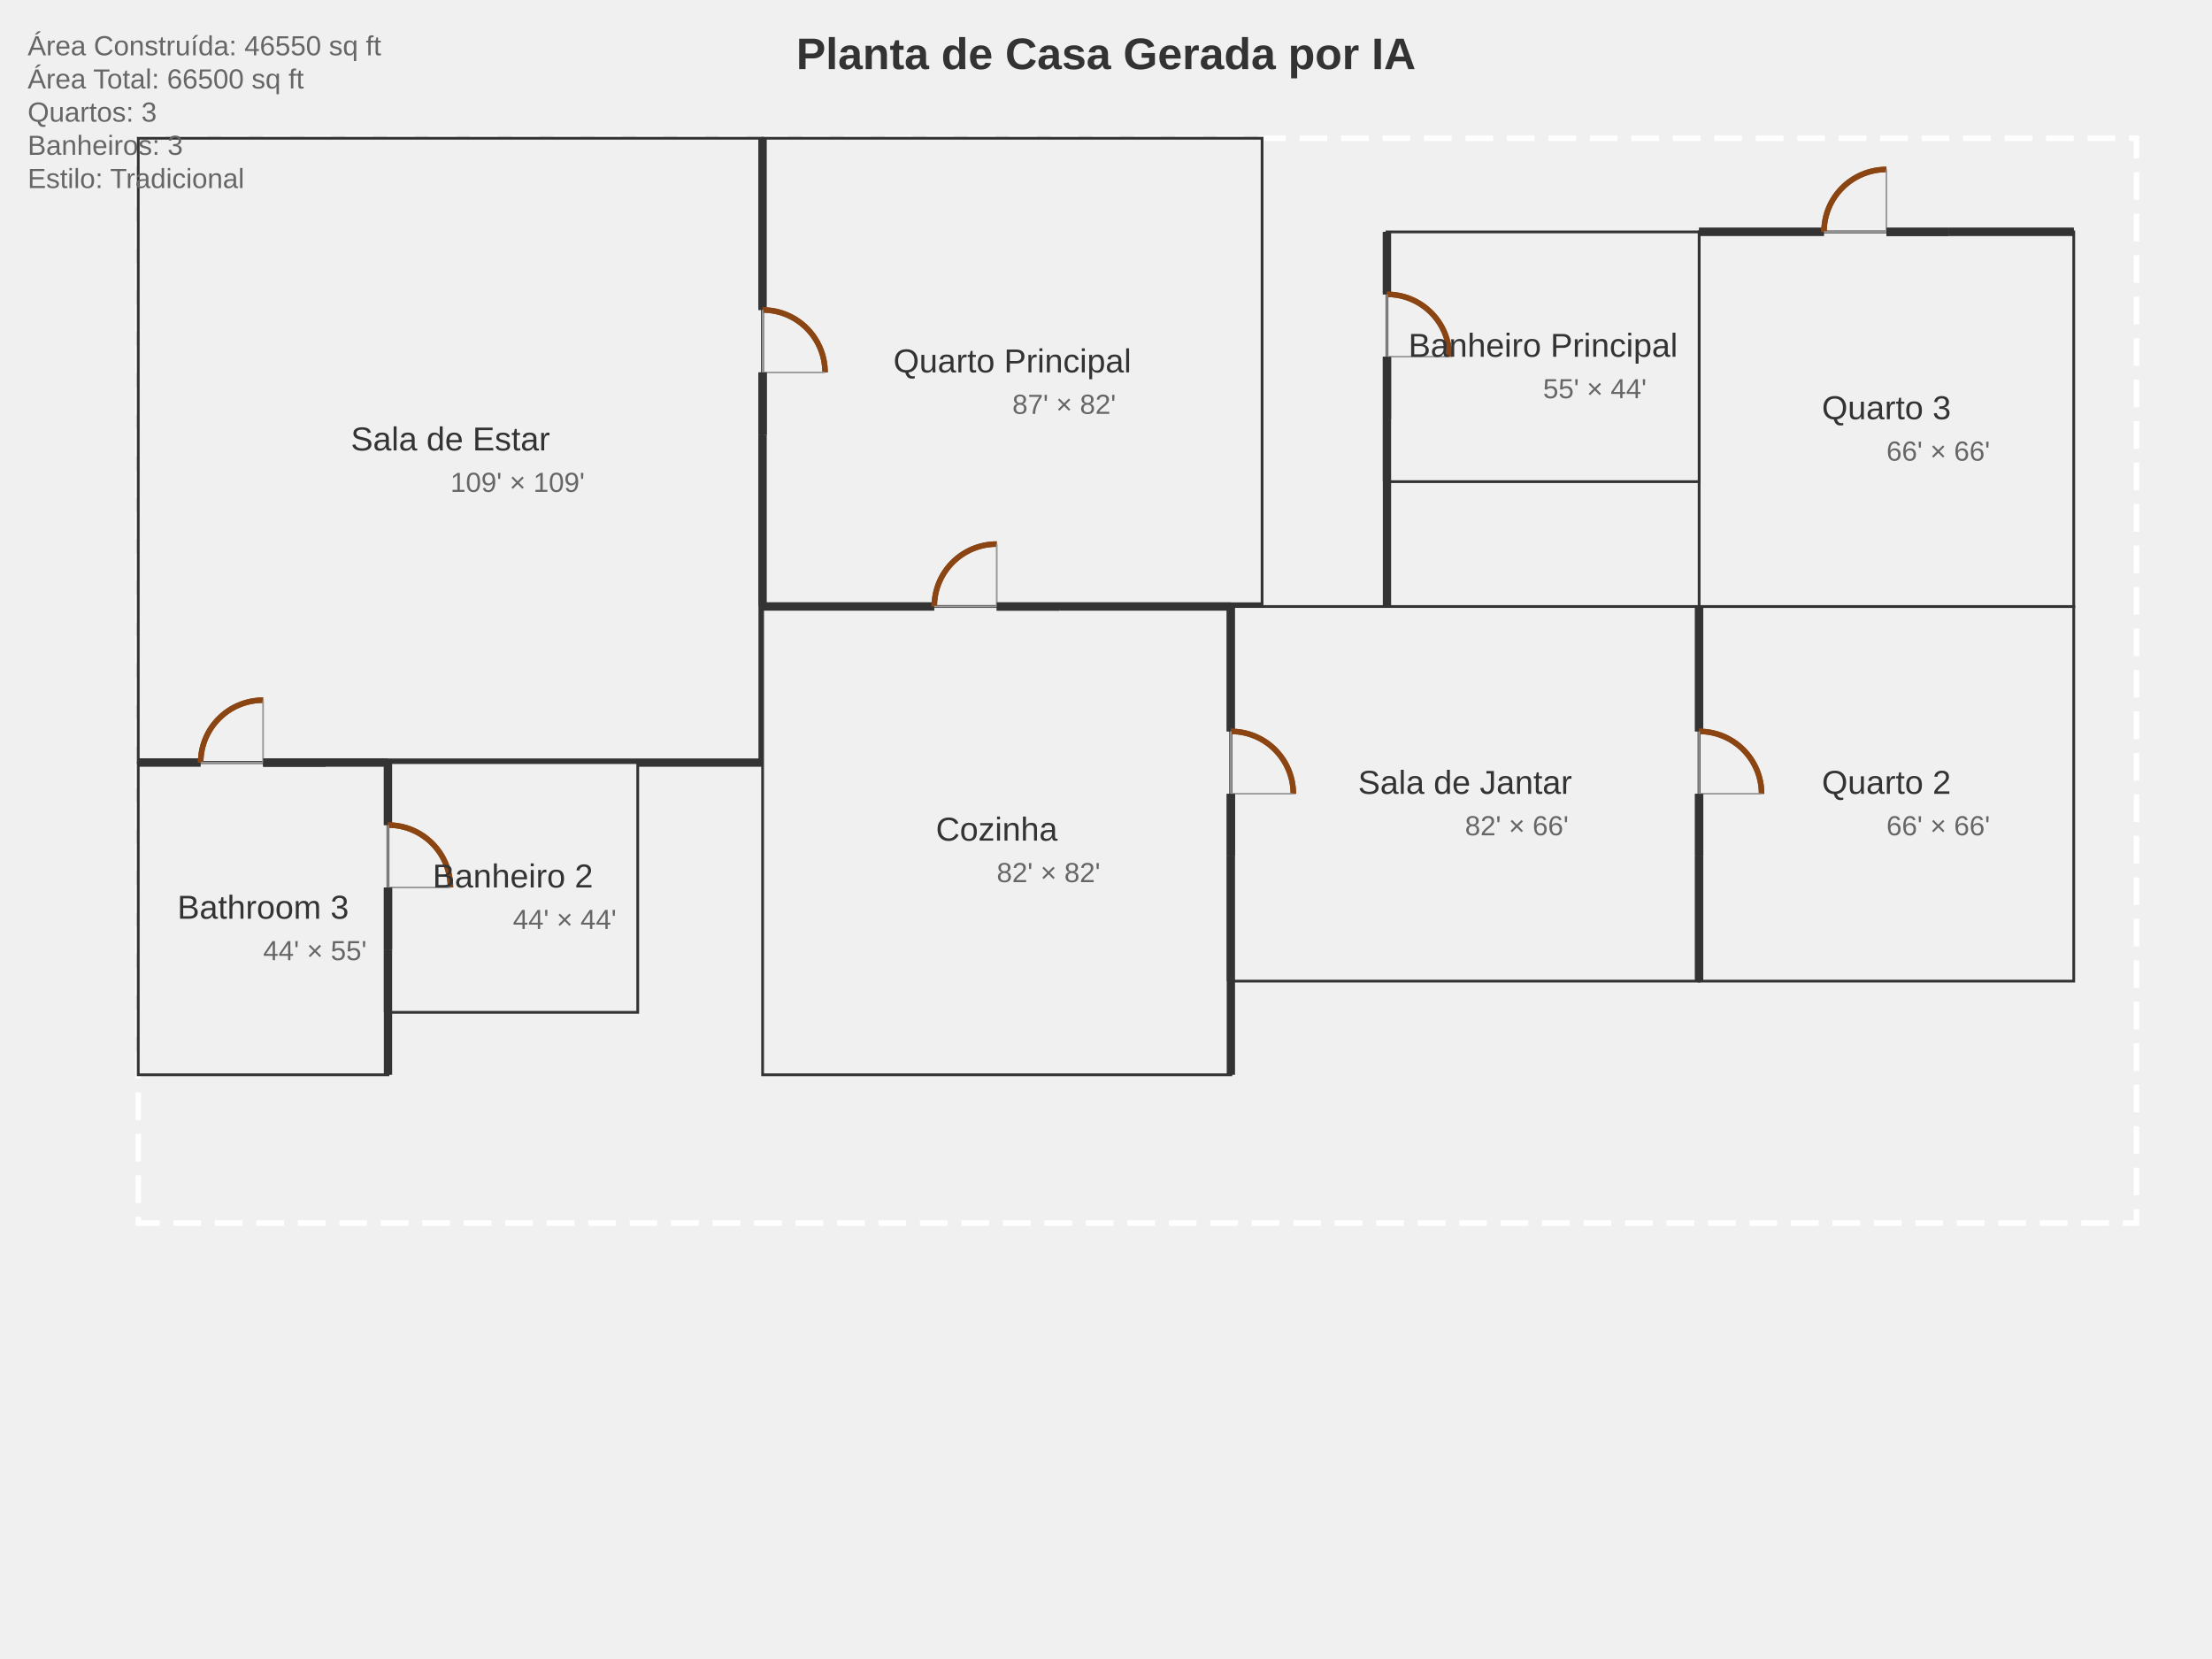
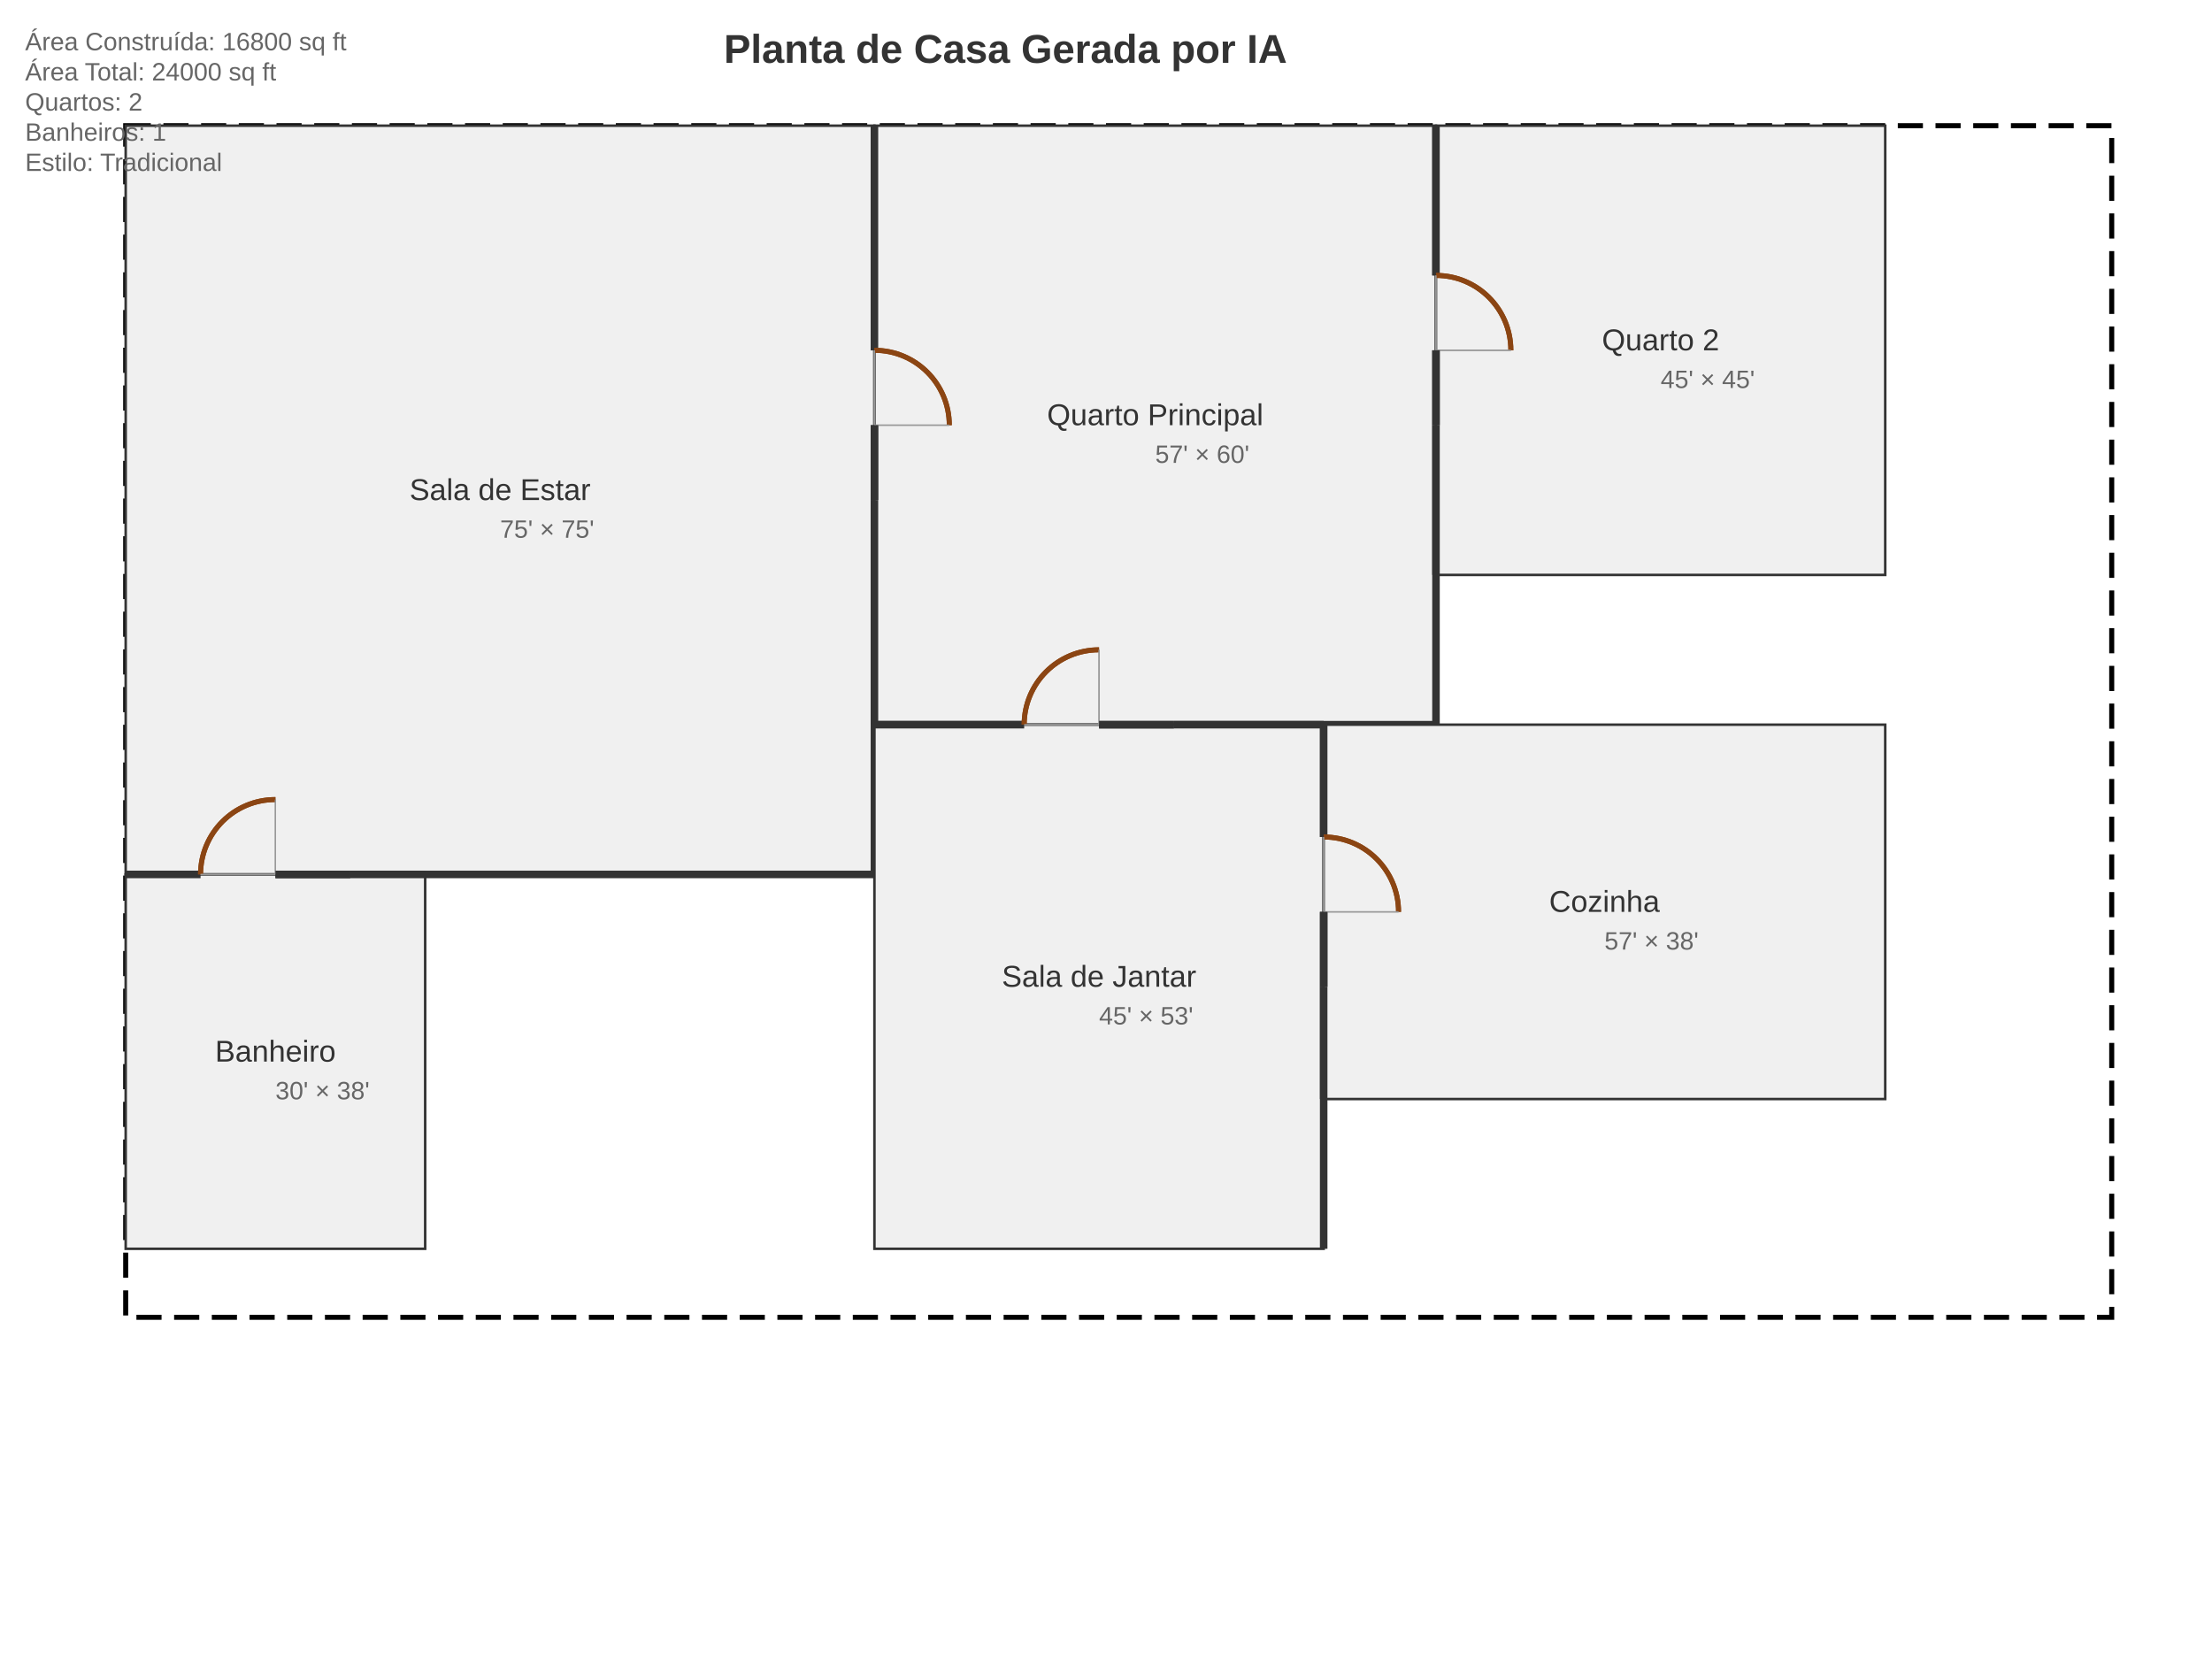
- <svg xmlns="http://www.w3.org/2000/svg" width="800" height="600" viewBox="0 0 800 600">
+ <svg xmlns="http://www.w3.org/2000/svg" width="880" height="660" viewBox="0 0 880 660">
  <style>
            .wall { fill: none; stroke: #333; stroke-width: 3; }
            .room-fill { fill: #f0f0f0; stroke: #333; stroke-width: 1; }
            .door { fill: none; stroke: #8B4513; stroke-width: 2; }
            .door-arc { fill: none; stroke: #8B4513; stroke-width: 2; }
            .door-opening { fill: none; stroke: #999; stroke-width: 0.5; }
            .window { fill: #87CEEB; stroke: #333; stroke-width: 1; }
            .room-label { font-family: Arial; font-size: 12px; text-anchor: middle; fill: #333; }
            .specs { font-family: Arial; font-size: 10px; fill: #666; }
-             .terrain { fill: none; stroke: #fff; stroke-width: 2; stroke-dasharray: 10,5; }
+             .terrain { fill: none; stroke: #000; stroke-width: 2; stroke-dasharray: 10,5; }
        </style>
-   <rect x="50" y="50" width="722.701" height="392.324" class="terrain" />
-   <rect x="50.0" y="50.0" width="225.806" height="225.806" class="room-fill" />
-   <line x1="275.806" y1="50.0" x2="275.806" y2="112.097" class="wall" />
-   <line x1="275.806" y1="157.258" x2="275.806" y2="275.806" class="wall" />
-   <line x1="50.0" y1="275.806" x2="72.581" y2="275.806" class="wall" />
-   <line x1="117.742" y1="275.806" x2="275.806" y2="275.806" class="wall" />
-   <rect x="275.806" y="50.0" width="180.645" height="169.355" class="room-fill" />
-   <line x1="275.806" y1="50.0" x2="275.806" y2="112.097" class="wall" />
-   <line x1="275.806" y1="157.258" x2="275.806" y2="219.355" class="wall" />
-   <line x1="275.806" y1="219.355" x2="337.903" y2="219.355" class="wall" />
-   <line x1="383.065" y1="219.355" x2="456.452" y2="219.355" class="wall" />
-   <rect x="275.806" y="219.355" width="169.355" height="169.355" class="room-fill" />
-   <line x1="275.806" y1="219.355" x2="337.903" y2="219.355" class="wall" />
-   <line x1="383.065" y1="219.355" x2="445.161" y2="219.355" class="wall" />
-   <line x1="445.161" y1="219.355" x2="445.161" y2="264.516" class="wall" />
-   <line x1="445.161" y1="309.677" x2="445.161" y2="388.71" class="wall" />
-   <rect x="445.161" y="219.355" width="169.355" height="135.484" class="room-fill" />
-   <line x1="445.161" y1="219.355" x2="445.161" y2="264.516" class="wall" />
-   <line x1="445.161" y1="309.677" x2="445.161" y2="354.839" class="wall" />
-   <line x1="614.516" y1="219.355" x2="614.516" y2="264.516" class="wall" />
-   <line x1="614.516" y1="309.677" x2="614.516" y2="354.839" class="wall" />
-   <rect x="614.516" y="219.355" width="135.484" height="135.484" class="room-fill" />
-   <line x1="614.516" y1="219.355" x2="614.516" y2="264.516" class="wall" />
-   <line x1="614.516" y1="309.677" x2="614.516" y2="354.839" class="wall" />
-   <line x1="614.516" y1="83.871" x2="659.677" y2="83.871" class="wall" />
-   <line x1="704.839" y1="83.871" x2="750" y2="83.871" class="wall" />
-   <rect x="614.516" y="83.871" width="135.484" height="135.484" class="room-fill" />
-   <line x1="614.516" y1="83.871" x2="659.677" y2="83.871" class="wall" />
-   <line x1="704.839" y1="83.871" x2="750" y2="83.871" class="wall" />
-   <line x1="501.613" y1="83.871" x2="501.613" y2="106.452" class="wall" />
-   <line x1="501.613" y1="151.613" x2="501.613" y2="219.355" class="wall" />
-   <rect x="501.613" y="83.871" width="112.903" height="90.323" class="room-fill" />
-   <line x1="501.613" y1="83.871" x2="501.613" y2="106.452" class="wall" />
-   <line x1="501.613" y1="151.613" x2="501.613" y2="174.194" class="wall" />
-   <rect x="50.0" y="275.806" width="90.323" height="112.903" class="room-fill" />
-   <line x1="50.0" y1="275.806" x2="72.581" y2="275.806" class="wall" />
-   <line x1="117.742" y1="275.806" x2="140.323" y2="275.806" class="wall" />
-   <line x1="140.323" y1="275.806" x2="140.323" y2="298.387" class="wall" />
-   <line x1="140.323" y1="343.548" x2="140.323" y2="388.71" class="wall" />
-   <rect x="140.323" y="275.806" width="90.323" height="90.323" class="room-fill" />
-   <line x1="140.323" y1="275.806" x2="140.323" y2="298.387" class="wall" />
-   <line x1="140.323" y1="343.548" x2="140.323" y2="366.129" class="wall" />
-   <path d="M 275.806 112.097 A 22.581 22.581 0 0 1 298.387 134.677" class="door-arc" />
-   <line x1="275.806" y1="112.097" x2="275.806" y2="134.677" class="door-opening" />
-   <line x1="275.806" y1="134.677" x2="298.387" y2="134.677" class="door-opening" />
-   <line x1="275.806" y1="134.677" x2="275.806" y2="157.258" class="wall" />
-   <path d="M 72.581 275.806 A 22.581 22.581 0 0 1 95.161 253.226" class="door-arc" />
-   <line x1="72.581" y1="275.806" x2="95.161" y2="275.806" class="door-opening" />
-   <line x1="95.161" y1="275.806" x2="95.161" y2="253.226" class="door-opening" />
-   <line x1="95.161" y1="275.806" x2="117.742" y2="275.806" class="wall" />
-   <path d="M 275.806 112.097 A 22.581 22.581 0 0 1 298.387 134.677" class="door-arc" />
-   <line x1="275.806" y1="112.097" x2="275.806" y2="134.677" class="door-opening" />
-   <line x1="275.806" y1="134.677" x2="298.387" y2="134.677" class="door-opening" />
-   <line x1="275.806" y1="134.677" x2="275.806" y2="157.258" class="wall" />
-   <path d="M 337.903 219.355 A 22.581 22.581 0 0 1 360.484 196.774" class="door-arc" />
-   <line x1="337.903" y1="219.355" x2="360.484" y2="219.355" class="door-opening" />
-   <line x1="360.484" y1="219.355" x2="360.484" y2="196.774" class="door-opening" />
-   <line x1="360.484" y1="219.355" x2="383.065" y2="219.355" class="wall" />
-   <path d="M 337.903 219.355 A 22.581 22.581 0 0 1 360.484 196.774" class="door-arc" />
-   <line x1="337.903" y1="219.355" x2="360.484" y2="219.355" class="door-opening" />
-   <line x1="360.484" y1="219.355" x2="360.484" y2="196.774" class="door-opening" />
-   <line x1="360.484" y1="219.355" x2="383.065" y2="219.355" class="wall" />
-   <path d="M 445.161 264.516 A 22.581 22.581 0 0 1 467.742 287.097" class="door-arc" />
-   <line x1="445.161" y1="264.516" x2="445.161" y2="287.097" class="door-opening" />
-   <line x1="445.161" y1="287.097" x2="467.742" y2="287.097" class="door-opening" />
-   <line x1="445.161" y1="287.097" x2="445.161" y2="309.677" class="wall" />
-   <path d="M 445.161 264.516 A 22.581 22.581 0 0 1 467.742 287.097" class="door-arc" />
-   <line x1="445.161" y1="264.516" x2="445.161" y2="287.097" class="door-opening" />
-   <line x1="445.161" y1="287.097" x2="467.742" y2="287.097" class="door-opening" />
-   <line x1="445.161" y1="287.097" x2="445.161" y2="309.677" class="wall" />
-   <path d="M 614.516 264.516 A 22.581 22.581 0 0 1 637.097 287.097" class="door-arc" />
-   <line x1="614.516" y1="264.516" x2="614.516" y2="287.097" class="door-opening" />
-   <line x1="614.516" y1="287.097" x2="637.097" y2="287.097" class="door-opening" />
-   <line x1="614.516" y1="287.097" x2="614.516" y2="309.677" class="wall" />
-   <path d="M 614.516 264.516 A 22.581 22.581 0 0 1 637.097 287.097" class="door-arc" />
-   <line x1="614.516" y1="264.516" x2="614.516" y2="287.097" class="door-opening" />
-   <line x1="614.516" y1="287.097" x2="637.097" y2="287.097" class="door-opening" />
-   <line x1="614.516" y1="287.097" x2="614.516" y2="309.677" class="wall" />
-   <path d="M 659.677 83.871 A 22.581 22.581 0 0 1 682.258 61.29" class="door-arc" />
-   <line x1="659.677" y1="83.871" x2="682.258" y2="83.871" class="door-opening" />
-   <line x1="682.258" y1="83.871" x2="682.258" y2="61.29" class="door-opening" />
-   <line x1="682.258" y1="83.871" x2="704.839" y2="83.871" class="wall" />
-   <path d="M 659.677 83.871 A 22.581 22.581 0 0 1 682.258 61.29" class="door-arc" />
-   <line x1="659.677" y1="83.871" x2="682.258" y2="83.871" class="door-opening" />
-   <line x1="682.258" y1="83.871" x2="682.258" y2="61.29" class="door-opening" />
-   <line x1="682.258" y1="83.871" x2="704.839" y2="83.871" class="wall" />
-   <path d="M 501.613 106.452 A 22.581 22.581 0 0 1 524.194 129.032" class="door-arc" />
-   <line x1="501.613" y1="106.452" x2="501.613" y2="129.032" class="door-opening" />
-   <line x1="501.613" y1="129.032" x2="524.194" y2="129.032" class="door-opening" />
-   <line x1="501.613" y1="129.032" x2="501.613" y2="151.613" class="wall" />
-   <path d="M 501.613 106.452 A 22.581 22.581 0 0 1 524.194 129.032" class="door-arc" />
-   <line x1="501.613" y1="106.452" x2="501.613" y2="129.032" class="door-opening" />
-   <line x1="501.613" y1="129.032" x2="524.194" y2="129.032" class="door-opening" />
-   <line x1="501.613" y1="129.032" x2="501.613" y2="151.613" class="wall" />
-   <path d="M 72.581 275.806 A 22.581 22.581 0 0 1 95.161 253.226" class="door-arc" />
-   <line x1="72.581" y1="275.806" x2="95.161" y2="275.806" class="door-opening" />
-   <line x1="95.161" y1="275.806" x2="95.161" y2="253.226" class="door-opening" />
-   <line x1="95.161" y1="275.806" x2="117.742" y2="275.806" class="wall" />
-   <path d="M 140.323 298.387 A 22.581 22.581 0 0 1 162.903 320.968" class="door-arc" />
-   <line x1="140.323" y1="298.387" x2="140.323" y2="320.968" class="door-opening" />
-   <line x1="140.323" y1="320.968" x2="162.903" y2="320.968" class="door-opening" />
-   <line x1="140.323" y1="320.968" x2="140.323" y2="343.548" class="wall" />
-   <path d="M 140.323 298.387 A 22.581 22.581 0 0 1 162.903 320.968" class="door-arc" />
-   <line x1="140.323" y1="298.387" x2="140.323" y2="320.968" class="door-opening" />
-   <line x1="140.323" y1="320.968" x2="162.903" y2="320.968" class="door-opening" />
-   <line x1="140.323" y1="320.968" x2="140.323" y2="343.548" class="wall" />
-   <text x="162.903" y="162.903" class="room-label">Sala de Estar</text>
-   <text x="162.903" y="177.903" class="specs">109' × 109'</text>
-   <text x="366.129" y="134.677" class="room-label">Quarto Principal</text>
-   <text x="366.129" y="149.677" class="specs">87' × 82'</text>
-   <text x="360.484" y="304.032" class="room-label">Cozinha</text>
-   <text x="360.484" y="319.032" class="specs">82' × 82'</text>
-   <text x="529.839" y="287.097" class="room-label">Sala de Jantar</text>
-   <text x="529.839" y="302.097" class="specs">82' × 66'</text>
-   <text x="682.258" y="287.097" class="room-label">Quarto 2</text>
-   <text x="682.258" y="302.097" class="specs">66' × 66'</text>
-   <text x="682.258" y="151.613" class="room-label">Quarto 3</text>
-   <text x="682.258" y="166.613" class="specs">66' × 66'</text>
-   <text x="558.065" y="129.032" class="room-label">Banheiro Principal</text>
-   <text x="558.065" y="144.032" class="specs">55' × 44'</text>
-   <text x="95.161" y="332.258" class="room-label">Bathroom 3</text>
-   <text x="95.161" y="347.258" class="specs">44' × 55'</text>
-   <text x="185.484" y="320.968" class="room-label">Banheiro 2</text>
-   <text x="185.484" y="335.968" class="specs">44' × 44'</text>
-   <text x="10" y="20" class="specs">Área Construída: 46550 sq ft</text>
-   <text x="10" y="32" class="specs">Área Total: 66500 sq ft</text>
-   <text x="10" y="44" class="specs">Quartos: 3</text>
-   <text x="10" y="56" class="specs">Banheiros: 3</text>
+   <rect x="0" y="0" width="880" height="660" fill="white" />
+   <rect x="50" y="50" width="790.104" height="474.062" class="terrain" />
+   <rect x="50.0" y="50.0" width="297.872" height="297.872" class="room-fill" />
+   <line x1="347.872" y1="50.0" x2="347.872" y2="139.362" class="wall" />
+   <line x1="347.872" y1="198.936" x2="347.872" y2="347.872" class="wall" />
+   <line x1="50.0" y1="347.872" x2="79.787" y2="347.872" class="wall" />
+   <line x1="139.362" y1="347.872" x2="347.872" y2="347.872" class="wall" />
+   <rect x="347.872" y="50.0" width="223.404" height="238.298" class="room-fill" />
+   <line x1="347.872" y1="50.0" x2="347.872" y2="139.362" class="wall" />
+   <line x1="347.872" y1="198.936" x2="347.872" y2="288.298" class="wall" />
+   <line x1="347.872" y1="288.298" x2="407.447" y2="288.298" class="wall" />
+   <line x1="467.021" y1="288.298" x2="571.277" y2="288.298" class="wall" />
+   <line x1="571.277" y1="50.0" x2="571.277" y2="109.574" class="wall" />
+   <line x1="571.277" y1="169.149" x2="571.277" y2="288.298" class="wall" />
+   <rect x="347.872" y="288.298" width="178.723" height="208.511" class="room-fill" />
+   <line x1="347.872" y1="288.298" x2="407.447" y2="288.298" class="wall" />
+   <line x1="467.021" y1="288.298" x2="526.596" y2="288.298" class="wall" />
+   <line x1="526.596" y1="288.298" x2="526.596" y2="332.979" class="wall" />
+   <line x1="526.596" y1="392.553" x2="526.596" y2="496.809" class="wall" />
+   <rect x="526.596" y="288.298" width="223.404" height="148.936" class="room-fill" />
+   <line x1="526.596" y1="288.298" x2="526.596" y2="332.979" class="wall" />
+   <line x1="526.596" y1="392.553" x2="526.596" y2="437.234" class="wall" />
+   <rect x="571.277" y="50.0" width="178.723" height="178.723" class="room-fill" />
+   <line x1="571.277" y1="50.0" x2="571.277" y2="109.574" class="wall" />
+   <line x1="571.277" y1="169.149" x2="571.277" y2="228.723" class="wall" />
+   <rect x="50.0" y="347.872" width="119.149" height="148.936" class="room-fill" />
+   <line x1="50.0" y1="347.872" x2="79.787" y2="347.872" class="wall" />
+   <line x1="139.362" y1="347.872" x2="169.149" y2="347.872" class="wall" />
+   <path d="M 347.872 139.362 A 29.787 29.787 0 0 1 377.66 169.149" class="door-arc" />
+   <line x1="347.872" y1="139.362" x2="347.872" y2="169.149" class="door-opening" />
+   <line x1="347.872" y1="169.149" x2="377.66" y2="169.149" class="door-opening" />
+   <line x1="347.872" y1="169.149" x2="347.872" y2="198.936" class="wall" />
+   <path d="M 79.787 347.872 A 29.787 29.787 0 0 1 109.574 318.085" class="door-arc" />
+   <line x1="79.787" y1="347.872" x2="109.574" y2="347.872" class="door-opening" />
+   <line x1="109.574" y1="347.872" x2="109.574" y2="318.085" class="door-opening" />
+   <line x1="109.574" y1="347.872" x2="139.362" y2="347.872" class="wall" />
+   <path d="M 347.872 139.362 A 29.787 29.787 0 0 1 377.66 169.149" class="door-arc" />
+   <line x1="347.872" y1="139.362" x2="347.872" y2="169.149" class="door-opening" />
+   <line x1="347.872" y1="169.149" x2="377.66" y2="169.149" class="door-opening" />
+   <line x1="347.872" y1="169.149" x2="347.872" y2="198.936" class="wall" />
+   <path d="M 407.447 288.298 A 29.787 29.787 0 0 1 437.234 258.511" class="door-arc" />
+   <line x1="407.447" y1="288.298" x2="437.234" y2="288.298" class="door-opening" />
+   <line x1="437.234" y1="288.298" x2="437.234" y2="258.511" class="door-opening" />
+   <line x1="437.234" y1="288.298" x2="467.021" y2="288.298" class="wall" />
+   <path d="M 571.277 109.574 A 29.787 29.787 0 0 1 601.064 139.362" class="door-arc" />
+   <line x1="571.277" y1="109.574" x2="571.277" y2="139.362" class="door-opening" />
+   <line x1="571.277" y1="139.362" x2="601.064" y2="139.362" class="door-opening" />
+   <line x1="571.277" y1="139.362" x2="571.277" y2="169.149" class="wall" />
+   <path d="M 407.447 288.298 A 29.787 29.787 0 0 1 437.234 258.511" class="door-arc" />
+   <line x1="407.447" y1="288.298" x2="437.234" y2="288.298" class="door-opening" />
+   <line x1="437.234" y1="288.298" x2="437.234" y2="258.511" class="door-opening" />
+   <line x1="437.234" y1="288.298" x2="467.021" y2="288.298" class="wall" />
+   <path d="M 526.596 332.979 A 29.787 29.787 0 0 1 556.383 362.766" class="door-arc" />
+   <line x1="526.596" y1="332.979" x2="526.596" y2="362.766" class="door-opening" />
+   <line x1="526.596" y1="362.766" x2="556.383" y2="362.766" class="door-opening" />
+   <line x1="526.596" y1="362.766" x2="526.596" y2="392.553" class="wall" />
+   <path d="M 526.596 332.979 A 29.787 29.787 0 0 1 556.383 362.766" class="door-arc" />
+   <line x1="526.596" y1="332.979" x2="526.596" y2="362.766" class="door-opening" />
+   <line x1="526.596" y1="362.766" x2="556.383" y2="362.766" class="door-opening" />
+   <line x1="526.596" y1="362.766" x2="526.596" y2="392.553" class="wall" />
+   <path d="M 571.277 109.574 A 29.787 29.787 0 0 1 601.064 139.362" class="door-arc" />
+   <line x1="571.277" y1="109.574" x2="571.277" y2="139.362" class="door-opening" />
+   <line x1="571.277" y1="139.362" x2="601.064" y2="139.362" class="door-opening" />
+   <line x1="571.277" y1="139.362" x2="571.277" y2="169.149" class="wall" />
+   <path d="M 79.787 347.872 A 29.787 29.787 0 0 1 109.574 318.085" class="door-arc" />
+   <line x1="79.787" y1="347.872" x2="109.574" y2="347.872" class="door-opening" />
+   <line x1="109.574" y1="347.872" x2="109.574" y2="318.085" class="door-opening" />
+   <line x1="109.574" y1="347.872" x2="139.362" y2="347.872" class="wall" />
+   <text x="198.936" y="198.936" class="room-label">Sala de Estar</text>
+   <text x="198.936" y="213.936" class="specs">75' × 75'</text>
+   <text x="459.574" y="169.149" class="room-label">Quarto Principal</text>
+   <text x="459.574" y="184.149" class="specs">57' × 60'</text>
+   <text x="437.234" y="392.553" class="room-label">Sala de Jantar</text>
+   <text x="437.234" y="407.553" class="specs">45' × 53'</text>
+   <text x="638.298" y="362.766" class="room-label">Cozinha</text>
+   <text x="638.298" y="377.766" class="specs">57' × 38'</text>
+   <text x="660.638" y="139.362" class="room-label">Quarto 2</text>
+   <text x="660.638" y="154.362" class="specs">45' × 45'</text>
+   <text x="109.574" y="422.34" class="room-label">Banheiro</text>
+   <text x="109.574" y="437.34" class="specs">30' × 38'</text>
+   <text x="10" y="20" class="specs">Área Construída: 16800 sq ft</text>
+   <text x="10" y="32" class="specs">Área Total: 24000 sq ft</text>
+   <text x="10" y="44" class="specs">Quartos: 2</text>
+   <text x="10" y="56" class="specs">Banheiros: 1</text>
  <text x="10" y="68" class="specs">Estilo: Tradicional</text>
  <text x="400" y="25" style="font-family: Arial; font-size: 16px; font-weight: bold; text-anchor: middle; fill: #333;">Planta de Casa Gerada por IA</text>
</svg>
